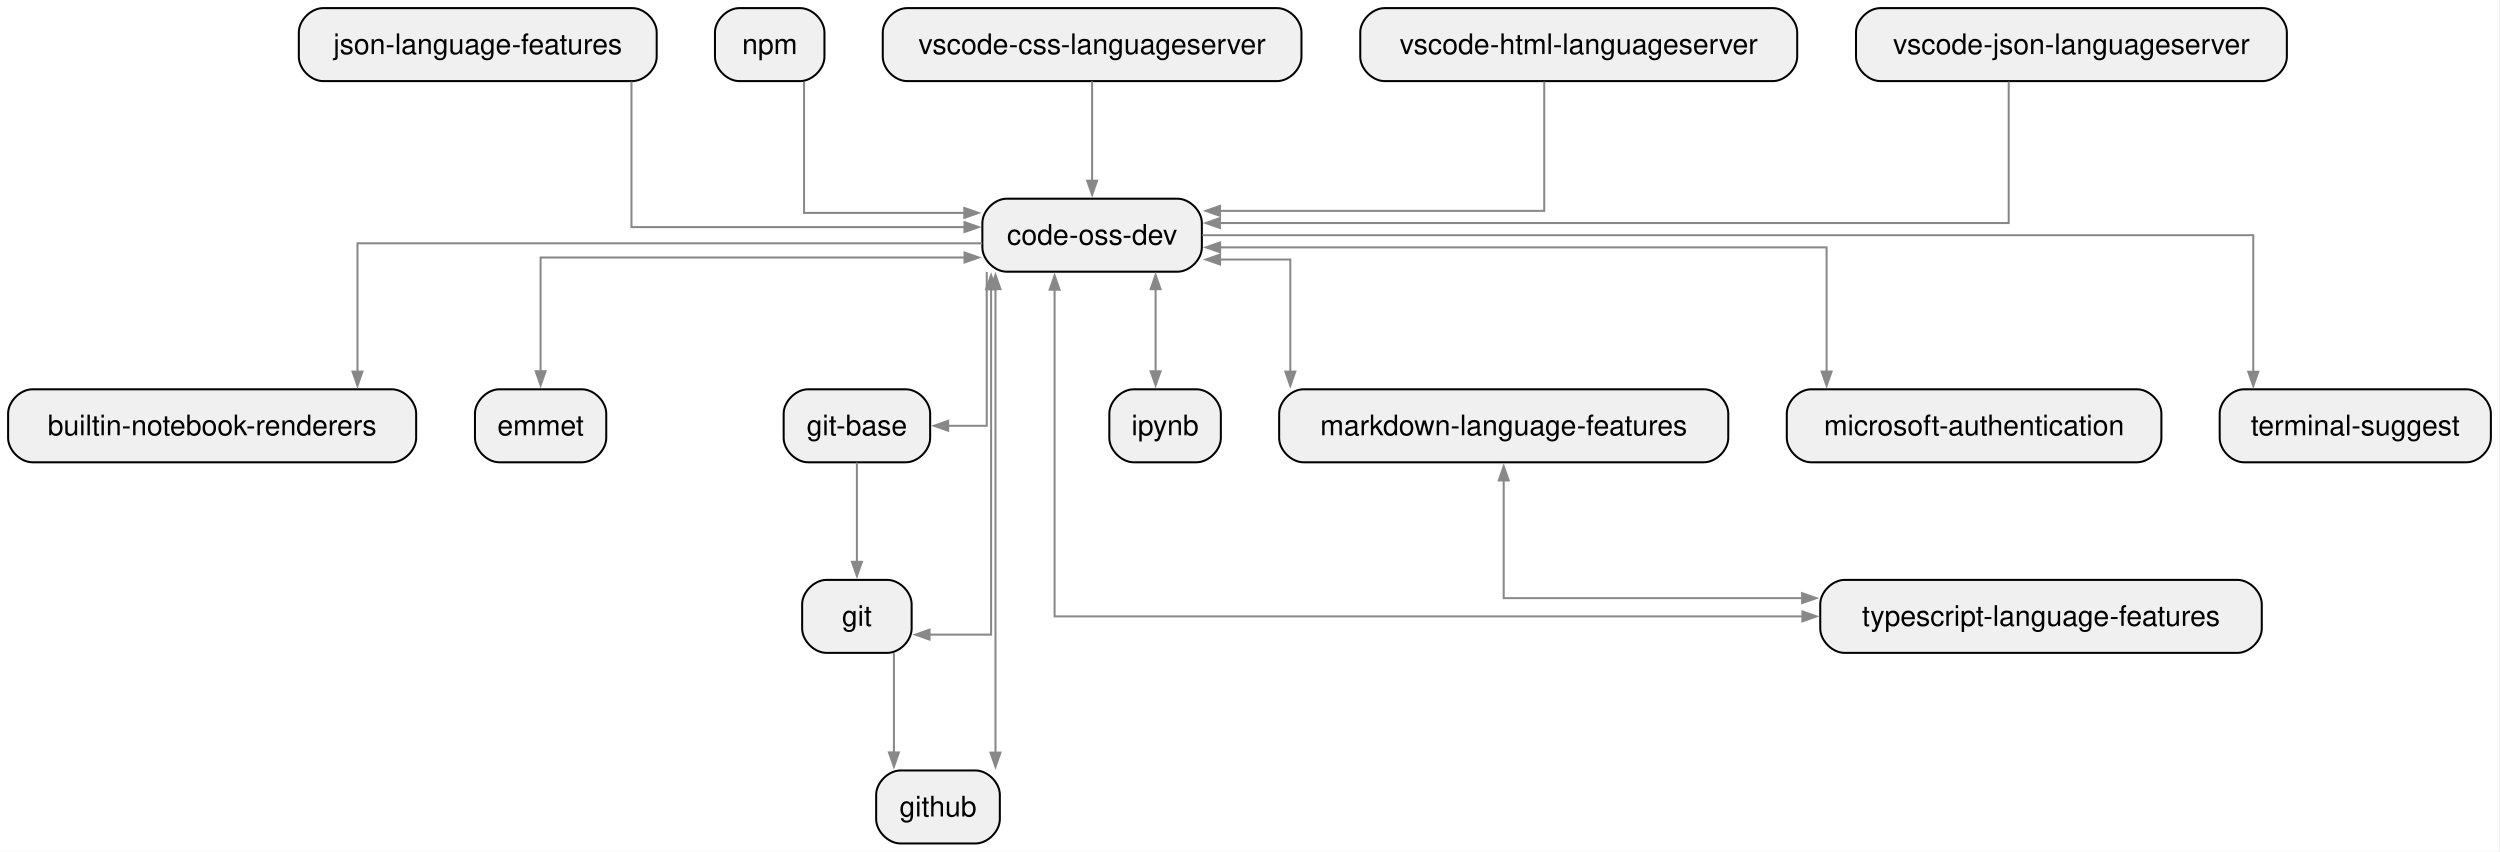
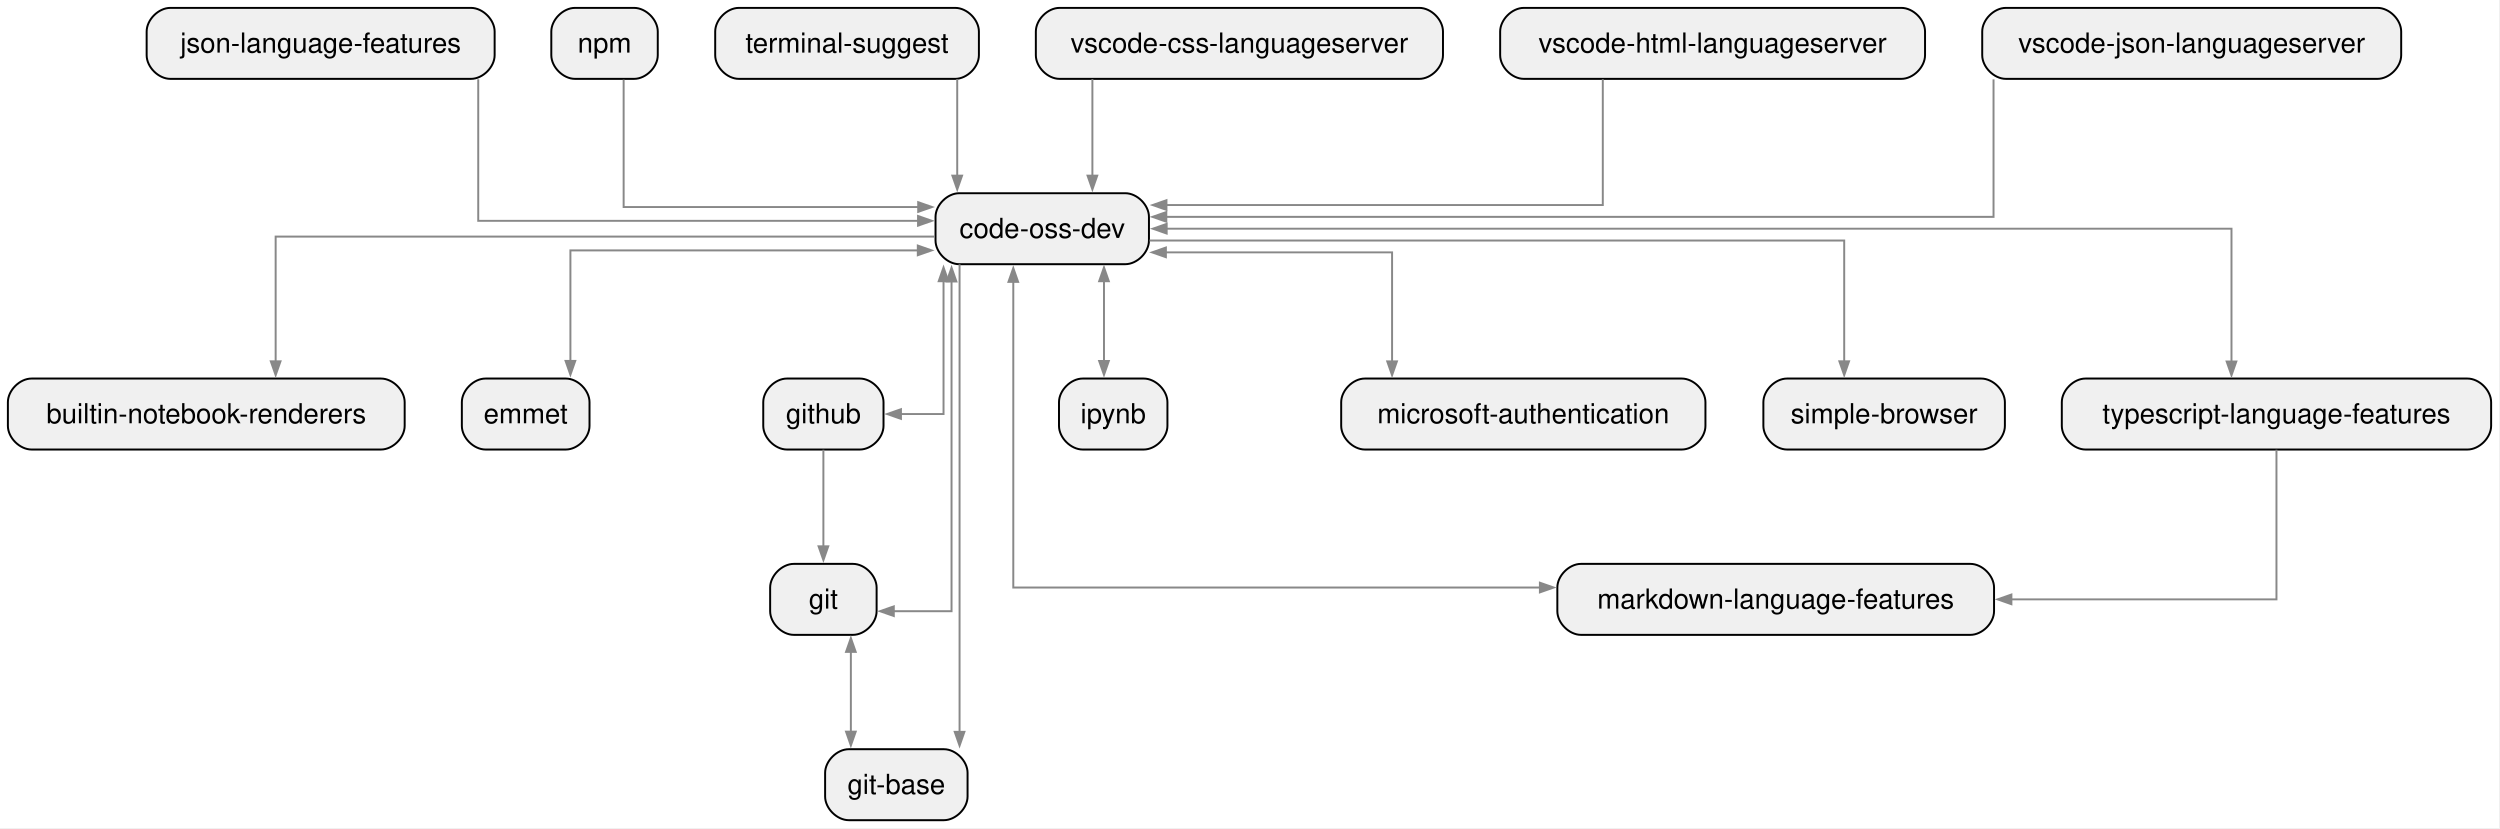
- <svg xmlns="http://www.w3.org/2000/svg" width="1233pt" height="420pt" viewBox="0.00 0.00 1233.00 420.00">
+ <svg xmlns="http://www.w3.org/2000/svg" width="1268pt" height="420pt" viewBox="0.00 0.00 1268.00 420.00">
  <g id="graph0" class="graph" transform="scale(1 1) rotate(0) translate(4 416)">
-     <polygon fill="white" stroke="none" points="-4,4 -4,-416 1228.5,-416 1228.5,4 -4,4" />
+     <polygon fill="white" stroke="none" points="-4,4 -4,-416 1263.5,-416 1263.5,4 -4,4" />
    <g id="node1" class="node">
      <path fill="#f0f0f0" stroke="black" d="M189.25,-224C189.25,-224 12,-224 12,-224 6,-224 0,-218 0,-212 0,-212 0,-200 0,-200 0,-194 6,-188 12,-188 12,-188 189.25,-188 189.25,-188 195.25,-188 201.25,-194 201.25,-200 201.25,-200 201.25,-212 201.25,-212 201.25,-218 195.25,-224 189.25,-224" />
      <text xml:space="preserve" text-anchor="middle" x="100.62" y="-201.32" font-family="Helvetica,sans-Serif" font-size="14.00">builtin-notebook-renderers</text>
    </g>
    <g id="node2" class="node">
-       <path fill="#f0f0f0" stroke="black" d="M576.75,-318C576.75,-318 492.5,-318 492.5,-318 486.5,-318 480.5,-312 480.5,-306 480.5,-306 480.5,-294 480.5,-294 480.5,-288 486.5,-282 492.5,-282 492.5,-282 576.75,-282 576.75,-282 582.75,-282 588.75,-288 588.75,-294 588.75,-294 588.75,-306 588.75,-306 588.75,-312 582.75,-318 576.75,-318" />
-       <text xml:space="preserve" text-anchor="middle" x="534.62" y="-295.32" font-family="Helvetica,sans-Serif" font-size="14.00">code-oss-dev</text>
+       <path fill="#f0f0f0" stroke="black" d="M566.75,-318C566.75,-318 482.5,-318 482.5,-318 476.5,-318 470.5,-312 470.5,-306 470.5,-306 470.5,-294 470.5,-294 470.5,-288 476.5,-282 482.5,-282 482.5,-282 566.75,-282 566.75,-282 572.75,-282 578.75,-288 578.75,-294 578.75,-294 578.75,-306 578.75,-306 578.75,-312 572.75,-318 566.75,-318" />
+       <text xml:space="preserve" text-anchor="middle" x="524.62" y="-295.32" font-family="Helvetica,sans-Serif" font-size="14.00">code-oss-dev</text>
    </g>
    <g id="edge1" class="edge">
-       <path fill="none" stroke="#888888" d="M480.38,-296C379.31,-296 172.31,-296 172.31,-296 172.31,-296 172.31,-232.73 172.31,-232.73" />
-       <polygon fill="#888888" stroke="#888888" points="174.76,-232.73 172.31,-225.73 169.86,-232.73 174.76,-232.73" />
+       <path fill="none" stroke="#888888" d="M470.15,-296C363.15,-296 135.81,-296 135.81,-296 135.81,-296 135.81,-232.73 135.81,-232.73" />
+       <polygon fill="#888888" stroke="#888888" points="138.26,-232.73 135.81,-225.73 133.36,-232.73 138.26,-232.73" />
    </g>
    <g id="node3" class="node">
      <path fill="#f0f0f0" stroke="black" d="M283,-224C283,-224 242.25,-224 242.25,-224 236.25,-224 230.25,-218 230.25,-212 230.25,-212 230.25,-200 230.25,-200 230.25,-194 236.25,-188 242.25,-188 242.25,-188 283,-188 283,-188 289,-188 295,-194 295,-200 295,-200 295,-212 295,-212 295,-218 289,-224 283,-224" />
      <text xml:space="preserve" text-anchor="middle" x="262.62" y="-201.32" font-family="Helvetica,sans-Serif" font-size="14.00">emmet</text>
    </g>
    <g id="edge2" class="edge">
-       <path fill="none" stroke="#888888" d="M471.72,-289C471.72,-289 262.62,-289 262.62,-289 262.62,-289 262.62,-232.93 262.62,-232.93" />
-       <polygon fill="#888888" stroke="#888888" points="471.72,-291.45 478.72,-289 471.72,-286.55 471.72,-291.45" />
-       <polygon fill="#888888" stroke="#888888" points="265.08,-232.93 262.63,-225.93 260.18,-232.93 265.08,-232.93" />
+       <path fill="none" stroke="#888888" d="M461.51,-289C461.51,-289 285.31,-289 285.31,-289 285.31,-289 285.31,-232.93 285.31,-232.93" />
+       <polygon fill="#888888" stroke="#888888" points="461.51,-291.45 468.51,-289 461.51,-286.55 461.51,-291.45" />
+       <polygon fill="#888888" stroke="#888888" points="287.76,-232.93 285.31,-225.93 282.86,-232.93 287.76,-232.93" />
    </g>
    <g id="node4" class="node">
-       <path fill="#f0f0f0" stroke="black" d="M433.62,-130C433.62,-130 403.62,-130 403.62,-130 397.62,-130 391.62,-124 391.62,-118 391.62,-118 391.62,-106 391.62,-106 391.62,-100 397.62,-94 403.62,-94 403.62,-94 433.62,-94 433.62,-94 439.62,-94 445.62,-100 445.62,-106 445.62,-106 445.62,-118 445.62,-118 445.62,-124 439.62,-130 433.62,-130" />
-       <text xml:space="preserve" text-anchor="middle" x="418.62" y="-107.33" font-family="Helvetica,sans-Serif" font-size="14.00">git</text>
+       <path fill="#f0f0f0" stroke="black" d="M428.62,-130C428.62,-130 398.62,-130 398.62,-130 392.62,-130 386.62,-124 386.62,-118 386.62,-118 386.62,-106 386.62,-106 386.62,-100 392.62,-94 398.62,-94 398.62,-94 428.62,-94 428.62,-94 434.62,-94 440.62,-100 440.62,-106 440.62,-106 440.62,-118 440.62,-118 440.62,-124 434.62,-130 428.62,-130" />
+       <text xml:space="preserve" text-anchor="middle" x="413.62" y="-107.33" font-family="Helvetica,sans-Serif" font-size="14.00">git</text>
    </g>
    <g id="edge3" class="edge">
-       <path fill="none" stroke="#888888" d="M484.81,-273.31C484.81,-273.31 484.81,-103 484.81,-103 484.81,-103 454.44,-103 454.44,-103" />
-       <polygon fill="#888888" stroke="#888888" points="482.36,-273.31 484.81,-280.31 487.26,-273.31 482.36,-273.31" />
-       <polygon fill="#888888" stroke="#888888" points="454.44,-100.55 447.44,-103 454.44,-105.45 454.44,-100.55" />
+       <path fill="none" stroke="#888888" d="M478.62,-273.24C478.62,-273.24 478.62,-106 478.62,-106 478.62,-106 449.33,-106 449.33,-106" />
+       <polygon fill="#888888" stroke="#888888" points="476.18,-273.24 478.63,-280.24 481.08,-273.24 476.18,-273.24" />
+       <polygon fill="#888888" stroke="#888888" points="449.33,-103.55 442.33,-106 449.33,-108.45 449.33,-103.55" />
    </g>
    <g id="node5" class="node">
-       <path fill="#f0f0f0" stroke="black" d="M442.75,-224C442.75,-224 394.5,-224 394.5,-224 388.5,-224 382.5,-218 382.5,-212 382.5,-212 382.5,-200 382.5,-200 382.5,-194 388.5,-188 394.5,-188 394.5,-188 442.75,-188 442.75,-188 448.75,-188 454.75,-194 454.75,-200 454.75,-200 454.75,-212 454.75,-212 454.75,-218 448.75,-224 442.75,-224" />
-       <text xml:space="preserve" text-anchor="middle" x="418.62" y="-201.32" font-family="Helvetica,sans-Serif" font-size="14.00">git-base</text>
+       <path fill="#f0f0f0" stroke="black" d="M474.75,-36C474.75,-36 426.5,-36 426.5,-36 420.5,-36 414.5,-30 414.5,-24 414.5,-24 414.5,-12 414.5,-12 414.5,-6 420.5,0 426.5,0 426.5,0 474.75,0 474.75,0 480.75,0 486.75,-6 486.75,-12 486.75,-12 486.75,-24 486.75,-24 486.75,-30 480.75,-36 474.75,-36" />
+       <text xml:space="preserve" text-anchor="middle" x="450.62" y="-13.32" font-family="Helvetica,sans-Serif" font-size="14.00">git-base</text>
    </g>
    <g id="edge4" class="edge">
-       <path fill="none" stroke="#888888" d="M482.66,-281.88C482.66,-254.56 482.66,-206 482.66,-206 482.66,-206 463.64,-206 463.64,-206" />
-       <polygon fill="#888888" stroke="#888888" points="463.64,-203.55 456.64,-206 463.64,-208.45 463.64,-203.55" />
+       <path fill="none" stroke="#888888" d="M482.69,-281.93C482.69,-281.93 482.69,-44.8 482.69,-44.8" />
+       <polygon fill="#888888" stroke="#888888" points="485.14,-44.8 482.69,-37.8 480.24,-44.8 485.14,-44.8" />
    </g>
    <g id="node6" class="node">
-       <path fill="#f0f0f0" stroke="black" d="M477.12,-36C477.12,-36 440.12,-36 440.12,-36 434.12,-36 428.12,-30 428.12,-24 428.12,-24 428.12,-12 428.12,-12 428.12,-6 434.12,0 440.12,0 440.12,0 477.12,0 477.12,0 483.12,0 489.12,-6 489.12,-12 489.12,-12 489.12,-24 489.12,-24 489.12,-30 483.12,-36 477.12,-36" />
-       <text xml:space="preserve" text-anchor="middle" x="458.62" y="-13.32" font-family="Helvetica,sans-Serif" font-size="14.00">github</text>
+       <path fill="#f0f0f0" stroke="black" d="M432.12,-224C432.12,-224 395.12,-224 395.12,-224 389.12,-224 383.12,-218 383.12,-212 383.12,-212 383.12,-200 383.12,-200 383.12,-194 389.12,-188 395.12,-188 395.12,-188 432.12,-188 432.12,-188 438.12,-188 444.12,-194 444.12,-200 444.12,-200 444.12,-212 444.12,-212 444.12,-218 438.12,-224 432.12,-224" />
+       <text xml:space="preserve" text-anchor="middle" x="413.62" y="-201.32" font-family="Helvetica,sans-Serif" font-size="14.00">github</text>
    </g>
    <g id="edge5" class="edge">
-       <path fill="none" stroke="#888888" d="M486.97,-273.42C486.97,-273.42 486.97,-44.8 486.97,-44.8" />
-       <polygon fill="#888888" stroke="#888888" points="484.52,-273.42 486.97,-280.42 489.42,-273.42 484.52,-273.42" />
-       <polygon fill="#888888" stroke="#888888" points="489.42,-44.8 486.97,-37.8 484.52,-44.8 489.42,-44.8" />
+       <path fill="none" stroke="#888888" d="M474.56,-273.36C474.56,-273.36 474.56,-206 474.56,-206 474.56,-206 452.96,-206 452.96,-206" />
+       <polygon fill="#888888" stroke="#888888" points="472.11,-273.36 474.56,-280.36 477.01,-273.36 472.11,-273.36" />
+       <polygon fill="#888888" stroke="#888888" points="452.96,-203.55 445.96,-206 452.96,-208.45 452.96,-203.55" />
    </g>
    <g id="node7" class="node">
-       <path fill="#f0f0f0" stroke="black" d="M586.12,-224C586.12,-224 555.12,-224 555.12,-224 549.12,-224 543.12,-218 543.12,-212 543.12,-212 543.12,-200 543.12,-200 543.12,-194 549.12,-188 555.12,-188 555.12,-188 586.12,-188 586.12,-188 592.12,-188 598.12,-194 598.12,-200 598.12,-200 598.12,-212 598.12,-212 598.12,-218 592.12,-224 586.12,-224" />
-       <text xml:space="preserve" text-anchor="middle" x="570.62" y="-201.32" font-family="Helvetica,sans-Serif" font-size="14.00">ipynb</text>
+       <path fill="#f0f0f0" stroke="black" d="M576.12,-224C576.12,-224 545.12,-224 545.12,-224 539.12,-224 533.12,-218 533.12,-212 533.12,-212 533.12,-200 533.12,-200 533.12,-194 539.12,-188 545.12,-188 545.12,-188 576.12,-188 576.12,-188 582.12,-188 588.12,-194 588.12,-200 588.12,-200 588.12,-212 588.12,-212 588.12,-218 582.12,-224 576.12,-224" />
+       <text xml:space="preserve" text-anchor="middle" x="560.62" y="-201.32" font-family="Helvetica,sans-Serif" font-size="14.00">ipynb</text>
    </g>
    <g id="edge6" class="edge">
-       <path fill="none" stroke="#888888" d="M565.94,-273.36C565.94,-273.36 565.94,-232.9 565.94,-232.9" />
-       <polygon fill="#888888" stroke="#888888" points="563.49,-273.36 565.94,-280.36 568.39,-273.36 563.49,-273.36" />
-       <polygon fill="#888888" stroke="#888888" points="568.39,-232.9 565.94,-225.9 563.49,-232.9 568.39,-232.9" />
+       <path fill="none" stroke="#888888" d="M555.94,-273.36C555.94,-273.36 555.94,-232.9 555.94,-232.9" />
+       <polygon fill="#888888" stroke="#888888" points="553.49,-273.36 555.94,-280.36 558.39,-273.36 553.49,-273.36" />
+       <polygon fill="#888888" stroke="#888888" points="558.39,-232.9 555.94,-225.9 553.49,-232.9 558.39,-232.9" />
    </g>
    <g id="node9" class="node">
-       <path fill="#f0f0f0" stroke="black" d="M836.38,-224C836.38,-224 638.88,-224 638.88,-224 632.88,-224 626.88,-218 626.88,-212 626.88,-212 626.88,-200 626.88,-200 626.88,-194 632.88,-188 638.88,-188 638.88,-188 836.38,-188 836.38,-188 842.38,-188 848.38,-194 848.38,-200 848.38,-200 848.38,-212 848.38,-212 848.38,-218 842.38,-224 836.38,-224" />
-       <text xml:space="preserve" text-anchor="middle" x="737.62" y="-201.32" font-family="Helvetica,sans-Serif" font-size="14.00">markdown-language-features</text>
+       <path fill="#f0f0f0" stroke="black" d="M995.38,-130C995.38,-130 797.88,-130 797.88,-130 791.88,-130 785.88,-124 785.88,-118 785.88,-118 785.88,-106 785.88,-106 785.88,-100 791.88,-94 797.88,-94 797.88,-94 995.38,-94 995.38,-94 1001.38,-94 1007.38,-100 1007.38,-106 1007.38,-106 1007.38,-118 1007.38,-118 1007.38,-124 1001.38,-130 995.38,-130" />
+       <text xml:space="preserve" text-anchor="middle" x="896.62" y="-107.33" font-family="Helvetica,sans-Serif" font-size="14.00">markdown-language-features</text>
    </g>
    <g id="edge7" class="edge">
-       <path fill="none" stroke="#888888" d="M597.73,-288C597.73,-288 632.38,-288 632.38,-288 632.38,-288 632.38,-232.71 632.38,-232.71" />
-       <polygon fill="#888888" stroke="#888888" points="597.73,-285.55 590.73,-288 597.73,-290.45 597.73,-285.55" />
-       <polygon fill="#888888" stroke="#888888" points="634.83,-232.71 632.38,-225.71 629.93,-232.71 634.83,-232.71" />
+       <path fill="none" stroke="#888888" d="M509.94,-273.03C509.94,-273.03 509.94,-118 509.94,-118 509.94,-118 777.04,-118 777.04,-118" />
+       <polygon fill="#888888" stroke="#888888" points="507.49,-273.03 509.94,-280.03 512.39,-273.03 507.49,-273.03" />
+       <polygon fill="#888888" stroke="#888888" points="777.04,-120.45 784.04,-118 777.04,-115.55 777.04,-120.45" />
    </g>
    <g id="node10" class="node">
-       <path fill="#f0f0f0" stroke="black" d="M1050,-224C1050,-224 889.25,-224 889.25,-224 883.25,-224 877.25,-218 877.25,-212 877.25,-212 877.25,-200 877.25,-200 877.25,-194 883.25,-188 889.25,-188 889.25,-188 1050,-188 1050,-188 1056,-188 1062,-194 1062,-200 1062,-200 1062,-212 1062,-212 1062,-218 1056,-224 1050,-224" />
-       <text xml:space="preserve" text-anchor="middle" x="969.62" y="-201.32" font-family="Helvetica,sans-Serif" font-size="14.00">microsoft-authentication</text>
+       <path fill="#f0f0f0" stroke="black" d="M849,-224C849,-224 688.25,-224 688.25,-224 682.25,-224 676.25,-218 676.25,-212 676.25,-212 676.25,-200 676.25,-200 676.25,-194 682.25,-188 688.25,-188 688.25,-188 849,-188 849,-188 855,-188 861,-194 861,-200 861,-200 861,-212 861,-212 861,-218 855,-224 849,-224" />
+       <text xml:space="preserve" text-anchor="middle" x="768.62" y="-201.32" font-family="Helvetica,sans-Serif" font-size="14.00">microsoft-authentication</text>
    </g>
    <g id="edge8" class="edge">
-       <path fill="none" stroke="#888888" d="M597.76,-294C597.76,-294 896.88,-294 896.88,-294 896.88,-294 896.88,-232.75 896.88,-232.75" />
-       <polygon fill="#888888" stroke="#888888" points="597.76,-291.55 590.76,-294 597.76,-296.45 597.76,-291.55" />
-       <polygon fill="#888888" stroke="#888888" points="899.33,-232.75 896.88,-225.75 894.43,-232.75 899.33,-232.75" />
+       <path fill="none" stroke="#888888" d="M587.34,-288C587.34,-288 702.06,-288 702.06,-288 702.06,-288 702.06,-232.71 702.06,-232.71" />
+       <polygon fill="#888888" stroke="#888888" points="587.34,-285.55 580.34,-288 587.34,-290.45 587.34,-285.55" />
+       <polygon fill="#888888" stroke="#888888" points="704.51,-232.71 702.06,-225.71 699.61,-232.71 704.51,-232.71" />
    </g>
    <g id="node12" class="node">
-       <path fill="#f0f0f0" stroke="black" d="M1212.5,-224C1212.5,-224 1102.75,-224 1102.75,-224 1096.75,-224 1090.75,-218 1090.75,-212 1090.75,-212 1090.75,-200 1090.75,-200 1090.75,-194 1096.75,-188 1102.75,-188 1102.75,-188 1212.5,-188 1212.5,-188 1218.5,-188 1224.5,-194 1224.5,-200 1224.5,-200 1224.5,-212 1224.5,-212 1224.5,-218 1218.5,-224 1212.5,-224" />
-       <text xml:space="preserve" text-anchor="middle" x="1157.62" y="-201.32" font-family="Helvetica,sans-Serif" font-size="14.00">terminal-suggest</text>
+       <path fill="#f0f0f0" stroke="black" d="M1000.88,-224C1000.88,-224 902.38,-224 902.38,-224 896.38,-224 890.38,-218 890.38,-212 890.38,-212 890.38,-200 890.38,-200 890.38,-194 896.38,-188 902.38,-188 902.38,-188 1000.88,-188 1000.88,-188 1006.88,-188 1012.88,-194 1012.88,-200 1012.88,-200 1012.88,-212 1012.88,-212 1012.88,-218 1006.88,-224 1000.88,-224" />
+       <text xml:space="preserve" text-anchor="middle" x="951.62" y="-201.32" font-family="Helvetica,sans-Serif" font-size="14.00">simple-browser</text>
    </g>
    <g id="edge9" class="edge">
-       <path fill="none" stroke="#888888" d="M589.02,-300C731.97,-300 1107.31,-300 1107.31,-300 1107.31,-300 1107.31,-232.64 1107.31,-232.64" />
-       <polygon fill="#888888" stroke="#888888" points="1109.76,-232.64 1107.31,-225.64 1104.86,-232.64 1109.76,-232.64" />
+       <path fill="none" stroke="#888888" d="M579.06,-294C689.89,-294 931.38,-294 931.38,-294 931.38,-294 931.38,-232.75 931.38,-232.75" />
+       <polygon fill="#888888" stroke="#888888" points="933.83,-232.75 931.38,-225.75 928.93,-232.75 933.83,-232.75" />
+     </g>
+     <g id="node14" class="node">
+       <path fill="#f0f0f0" stroke="black" d="M1247.5,-224C1247.5,-224 1053.75,-224 1053.75,-224 1047.75,-224 1041.75,-218 1041.75,-212 1041.75,-212 1041.75,-200 1041.75,-200 1041.75,-194 1047.75,-188 1053.75,-188 1053.75,-188 1247.5,-188 1247.5,-188 1253.5,-188 1259.5,-194 1259.5,-200 1259.5,-200 1259.5,-212 1259.5,-212 1259.5,-218 1253.5,-224 1247.5,-224" />
+       <text xml:space="preserve" text-anchor="middle" x="1150.62" y="-201.32" font-family="Helvetica,sans-Serif" font-size="14.00">typescript-language-features</text>
+     </g>
+     <g id="edge10" class="edge">
+       <path fill="none" stroke="#888888" d="M587.73,-300C587.73,-300 1127.81,-300 1127.81,-300 1127.81,-300 1127.81,-232.64 1127.81,-232.64" />
+       <polygon fill="#888888" stroke="#888888" points="587.73,-297.55 580.73,-300 587.73,-302.45 587.73,-297.55" />
+       <polygon fill="#888888" stroke="#888888" points="1130.26,-232.64 1127.81,-225.64 1125.36,-232.64 1130.26,-232.64" />
+     </g>
+     <g id="edge13" class="edge">
+       <path fill="none" stroke="#888888" d="M427.56,-85.36C427.56,-85.36 427.56,-44.9 427.56,-44.9" />
+       <polygon fill="#888888" stroke="#888888" points="425.11,-85.36 427.56,-92.36 430.01,-85.36 425.11,-85.36" />
+       <polygon fill="#888888" stroke="#888888" points="430.01,-44.9 427.56,-37.9 425.11,-44.9 430.01,-44.9" />
+     </g>
+     <g id="edge16" class="edge">
+       <path fill="none" stroke="#888888" d="M413.62,-187.88C413.62,-187.88 413.62,-138.9 413.62,-138.9" />
+       <polygon fill="#888888" stroke="#888888" points="416.08,-138.9 413.63,-131.9 411.18,-138.9 416.08,-138.9" />
+     </g>
+     <g id="node8" class="node">
+       <path fill="#f0f0f0" stroke="black" d="M234.88,-412C234.88,-412 82.38,-412 82.38,-412 76.38,-412 70.38,-406 70.38,-400 70.38,-400 70.38,-388 70.38,-388 70.38,-382 76.38,-376 82.38,-376 82.38,-376 234.88,-376 234.88,-376 240.88,-376 246.88,-382 246.88,-388 246.88,-388 246.88,-400 246.88,-400 246.88,-406 240.88,-412 234.88,-412" />
+       <text xml:space="preserve" text-anchor="middle" x="158.62" y="-389.32" font-family="Helvetica,sans-Serif" font-size="14.00">json-language-features</text>
+     </g>
+     <g id="edge18" class="edge">
+       <path fill="none" stroke="#888888" d="M238.56,-375.79C238.56,-349.49 238.56,-304 238.56,-304 238.56,-304 461.63,-304 461.63,-304" />
+       <polygon fill="#888888" stroke="#888888" points="461.63,-306.45 468.63,-304 461.63,-301.55 461.63,-306.45" />
+     </g>
+     <g id="node11" class="node">
+       <path fill="#f0f0f0" stroke="black" d="M317.62,-412C317.62,-412 287.62,-412 287.62,-412 281.62,-412 275.62,-406 275.62,-400 275.62,-400 275.62,-388 275.62,-388 275.62,-382 281.62,-376 287.62,-376 287.62,-376 317.62,-376 317.62,-376 323.62,-376 329.62,-382 329.62,-388 329.62,-388 329.62,-400 329.62,-400 329.62,-406 323.62,-412 317.62,-412" />
+       <text xml:space="preserve" text-anchor="middle" x="302.62" y="-389.32" font-family="Helvetica,sans-Serif" font-size="14.00">npm</text>
+     </g>
+     <g id="edge21" class="edge">
+       <path fill="none" stroke="#888888" d="M312.31,-375.58C312.31,-351.13 312.31,-311 312.31,-311 312.31,-311 461.71,-311 461.71,-311" />
+       <polygon fill="#888888" stroke="#888888" points="461.71,-313.45 468.71,-311 461.71,-308.55 461.71,-313.45" />
    </g>
    <g id="node13" class="node">
-       <path fill="#f0f0f0" stroke="black" d="M1099.5,-130C1099.5,-130 905.75,-130 905.75,-130 899.75,-130 893.75,-124 893.75,-118 893.75,-118 893.75,-106 893.75,-106 893.75,-100 899.75,-94 905.75,-94 905.75,-94 1099.5,-94 1099.5,-94 1105.5,-94 1111.5,-100 1111.5,-106 1111.5,-106 1111.5,-118 1111.5,-118 1111.5,-124 1105.5,-130 1099.5,-130" />
-       <text xml:space="preserve" text-anchor="middle" x="1002.62" y="-107.33" font-family="Helvetica,sans-Serif" font-size="14.00">typescript-language-features</text>
+       <path fill="#f0f0f0" stroke="black" d="M480.5,-412C480.5,-412 370.75,-412 370.75,-412 364.75,-412 358.75,-406 358.75,-400 358.75,-400 358.75,-388 358.75,-388 358.75,-382 364.75,-376 370.75,-376 370.75,-376 480.5,-376 480.5,-376 486.5,-376 492.5,-382 492.5,-388 492.5,-388 492.5,-400 492.5,-400 492.5,-406 486.5,-412 480.5,-412" />
+       <text xml:space="preserve" text-anchor="middle" x="425.62" y="-389.32" font-family="Helvetica,sans-Serif" font-size="14.00">terminal-suggest</text>
    </g>
-     <g id="edge10" class="edge">
-       <path fill="none" stroke="#888888" d="M516.12,-273.12C516.12,-273.12 516.12,-112 516.12,-112 516.12,-112 884.93,-112 884.93,-112" />
-       <polygon fill="#888888" stroke="#888888" points="513.68,-273.12 516.13,-280.12 518.58,-273.12 513.68,-273.12" />
-       <polygon fill="#888888" stroke="#888888" points="884.93,-114.45 891.93,-112 884.93,-109.55 884.93,-114.45" />
-     </g>
-     <g id="edge13" class="edge">
-       <path fill="none" stroke="#888888" d="M436.88,-93.88C436.88,-93.88 436.88,-44.9 436.88,-44.9" />
-       <polygon fill="#888888" stroke="#888888" points="439.33,-44.9 436.88,-37.9 434.43,-44.9 439.33,-44.9" />
-     </g>
-     <g id="edge14" class="edge">
-       <path fill="none" stroke="#888888" d="M418.62,-187.88C418.62,-187.88 418.62,-138.9 418.62,-138.9" />
-       <polygon fill="#888888" stroke="#888888" points="421.08,-138.9 418.63,-131.9 416.18,-138.9 421.08,-138.9" />
-     </g>
-     <g id="node8" class="node">
-       <path fill="#f0f0f0" stroke="black" d="M307.88,-412C307.88,-412 155.38,-412 155.38,-412 149.38,-412 143.38,-406 143.38,-400 143.38,-400 143.38,-388 143.38,-388 143.38,-382 149.38,-376 155.38,-376 155.38,-376 307.88,-376 307.88,-376 313.88,-376 319.88,-382 319.88,-388 319.88,-388 319.88,-400 319.88,-400 319.88,-406 313.88,-412 307.88,-412" />
-       <text xml:space="preserve" text-anchor="middle" x="231.62" y="-389.32" font-family="Helvetica,sans-Serif" font-size="14.00">json-language-features</text>
-     </g>
-     <g id="edge17" class="edge">
-       <path fill="none" stroke="#888888" d="M307.44,-375.79C307.44,-349.49 307.44,-304 307.44,-304 307.44,-304 471.69,-304 471.69,-304" />
-       <polygon fill="#888888" stroke="#888888" points="471.69,-306.45 478.69,-304 471.69,-301.55 471.69,-306.45" />
-     </g>
-     <g id="edge19" class="edge">
-       <path fill="none" stroke="#888888" d="M737.62,-179.04C737.62,-179.04 737.62,-121 737.62,-121 737.62,-121 884.8,-121 884.8,-121" />
-       <polygon fill="#888888" stroke="#888888" points="735.18,-179.04 737.63,-186.04 740.08,-179.04 735.18,-179.04" />
-       <polygon fill="#888888" stroke="#888888" points="884.8,-123.45 891.8,-121 884.8,-118.55 884.8,-123.45" />
-     </g>
-     <g id="node11" class="node">
-       <path fill="#f0f0f0" stroke="black" d="M390.62,-412C390.62,-412 360.62,-412 360.62,-412 354.62,-412 348.62,-406 348.62,-400 348.62,-400 348.62,-388 348.62,-388 348.62,-382 354.62,-376 360.62,-376 360.62,-376 390.62,-376 390.62,-376 396.62,-376 402.62,-382 402.62,-388 402.62,-388 402.62,-400 402.62,-400 402.62,-406 396.62,-412 390.62,-412" />
-       <text xml:space="preserve" text-anchor="middle" x="375.62" y="-389.32" font-family="Helvetica,sans-Serif" font-size="14.00">npm</text>
-     </g>
-     <g id="edge21" class="edge">
-       <path fill="none" stroke="#888888" d="M392.56,-375.58C392.56,-351.13 392.56,-311 392.56,-311 392.56,-311 471.59,-311 471.59,-311" />
-       <polygon fill="#888888" stroke="#888888" points="471.59,-313.45 478.59,-311 471.59,-308.55 471.59,-313.45" />
-     </g>
-     <g id="node14" class="node">
-       <path fill="#f0f0f0" stroke="black" d="M625.88,-412C625.88,-412 443.38,-412 443.38,-412 437.38,-412 431.38,-406 431.38,-400 431.38,-400 431.38,-388 431.38,-388 431.38,-382 437.38,-376 443.38,-376 443.38,-376 625.88,-376 625.88,-376 631.88,-376 637.88,-382 637.88,-388 637.88,-388 637.88,-400 637.88,-400 637.88,-406 631.88,-412 625.88,-412" />
-       <text xml:space="preserve" text-anchor="middle" x="534.62" y="-389.32" font-family="Helvetica,sans-Serif" font-size="14.00">vscode-css-languageserver</text>
+     <g id="edge22" class="edge">
+       <path fill="none" stroke="#888888" d="M481.5,-375.88C481.5,-375.88 481.5,-326.9 481.5,-326.9" />
+       <polygon fill="#888888" stroke="#888888" points="483.95,-326.9 481.5,-319.9 479.05,-326.9 483.95,-326.9" />
    </g>
    <g id="edge24" class="edge">
-       <path fill="none" stroke="#888888" d="M534.62,-375.88C534.62,-375.88 534.62,-326.9 534.62,-326.9" />
-       <polygon fill="#888888" stroke="#888888" points="537.08,-326.9 534.63,-319.9 532.18,-326.9 537.08,-326.9" />
+       <path fill="none" stroke="#888888" d="M1150.62,-187.88C1150.62,-160.56 1150.62,-112 1150.62,-112 1150.62,-112 1016.18,-112 1016.18,-112" />
+       <polygon fill="#888888" stroke="#888888" points="1016.18,-109.55 1009.18,-112 1016.18,-114.45 1016.18,-109.55" />
    </g>
    <g id="node15" class="node">
-       <path fill="#f0f0f0" stroke="black" d="M870.38,-412C870.38,-412 678.88,-412 678.88,-412 672.88,-412 666.88,-406 666.88,-400 666.88,-400 666.88,-388 666.88,-388 666.88,-382 672.88,-376 678.88,-376 678.88,-376 870.38,-376 870.38,-376 876.38,-376 882.38,-382 882.38,-388 882.38,-388 882.38,-400 882.38,-400 882.38,-406 876.38,-412 870.38,-412" />
-       <text xml:space="preserve" text-anchor="middle" x="774.62" y="-389.32" font-family="Helvetica,sans-Serif" font-size="14.00">vscode-html-languageserver</text>
+       <path fill="#f0f0f0" stroke="black" d="M715.88,-412C715.88,-412 533.38,-412 533.38,-412 527.38,-412 521.38,-406 521.38,-400 521.38,-400 521.38,-388 521.38,-388 521.38,-382 527.38,-376 533.38,-376 533.38,-376 715.88,-376 715.88,-376 721.88,-376 727.88,-382 727.88,-388 727.88,-388 727.88,-400 727.88,-400 727.88,-406 721.88,-412 715.88,-412" />
+       <text xml:space="preserve" text-anchor="middle" x="624.62" y="-389.32" font-family="Helvetica,sans-Serif" font-size="14.00">vscode-css-languageserver</text>
    </g>
    <g id="edge25" class="edge">
-       <path fill="none" stroke="#888888" d="M757.62,-375.8C757.62,-351.64 757.62,-312 757.62,-312 757.62,-312 597.69,-312 597.69,-312" />
-       <polygon fill="#888888" stroke="#888888" points="597.69,-309.55 590.69,-312 597.69,-314.45 597.69,-309.55" />
+       <path fill="none" stroke="#888888" d="M550.06,-375.88C550.06,-375.88 550.06,-326.9 550.06,-326.9" />
+       <polygon fill="#888888" stroke="#888888" points="552.51,-326.9 550.06,-319.9 547.61,-326.9 552.51,-326.9" />
    </g>
    <g id="node16" class="node">
-       <path fill="#f0f0f0" stroke="black" d="M1111.88,-412C1111.88,-412 923.38,-412 923.38,-412 917.38,-412 911.38,-406 911.38,-400 911.38,-400 911.38,-388 911.38,-388 911.38,-382 917.38,-376 923.38,-376 923.38,-376 1111.88,-376 1111.88,-376 1117.88,-376 1123.88,-382 1123.88,-388 1123.88,-388 1123.88,-400 1123.88,-400 1123.88,-406 1117.88,-412 1111.88,-412" />
-       <text xml:space="preserve" text-anchor="middle" x="1017.62" y="-389.32" font-family="Helvetica,sans-Serif" font-size="14.00">vscode-json-languageserver</text>
+       <path fill="#f0f0f0" stroke="black" d="M960.38,-412C960.38,-412 768.88,-412 768.88,-412 762.88,-412 756.88,-406 756.88,-400 756.88,-400 756.88,-388 756.88,-388 756.88,-382 762.88,-376 768.88,-376 768.88,-376 960.38,-376 960.38,-376 966.38,-376 972.38,-382 972.38,-388 972.38,-388 972.38,-400 972.38,-400 972.38,-406 966.38,-412 960.38,-412" />
+       <text xml:space="preserve" text-anchor="middle" x="864.62" y="-389.32" font-family="Helvetica,sans-Serif" font-size="14.00">vscode-html-languageserver</text>
    </g>
    <g id="edge26" class="edge">
-       <path fill="none" stroke="#888888" d="M986.69,-375.77C986.69,-349.99 986.69,-306 986.69,-306 986.69,-306 597.67,-306 597.67,-306" />
-       <polygon fill="#888888" stroke="#888888" points="597.67,-303.55 590.67,-306 597.67,-308.45 597.67,-303.55" />
+       <path fill="none" stroke="#888888" d="M808.94,-375.8C808.94,-351.64 808.94,-312 808.94,-312 808.94,-312 587.62,-312 587.62,-312" />
+       <polygon fill="#888888" stroke="#888888" points="587.62,-309.55 580.62,-312 587.62,-314.45 587.62,-309.55" />
+     </g>
+     <g id="node17" class="node">
+       <path fill="#f0f0f0" stroke="black" d="M1201.88,-412C1201.88,-412 1013.38,-412 1013.38,-412 1007.38,-412 1001.38,-406 1001.38,-400 1001.38,-400 1001.38,-388 1001.38,-388 1001.38,-382 1007.38,-376 1013.38,-376 1013.38,-376 1201.88,-376 1201.88,-376 1207.88,-376 1213.88,-382 1213.88,-388 1213.88,-388 1213.88,-400 1213.88,-400 1213.88,-406 1207.88,-412 1201.88,-412" />
+       <text xml:space="preserve" text-anchor="middle" x="1107.62" y="-389.32" font-family="Helvetica,sans-Serif" font-size="14.00">vscode-json-languageserver</text>
+     </g>
+     <g id="edge27" class="edge">
+       <path fill="none" stroke="#888888" d="M1007.12,-375.77C1007.12,-349.99 1007.12,-306 1007.12,-306 1007.12,-306 587.55,-306 587.55,-306" />
+       <polygon fill="#888888" stroke="#888888" points="587.55,-303.55 580.55,-306 587.55,-308.45 587.55,-303.55" />
    </g>
  </g>
</svg>
